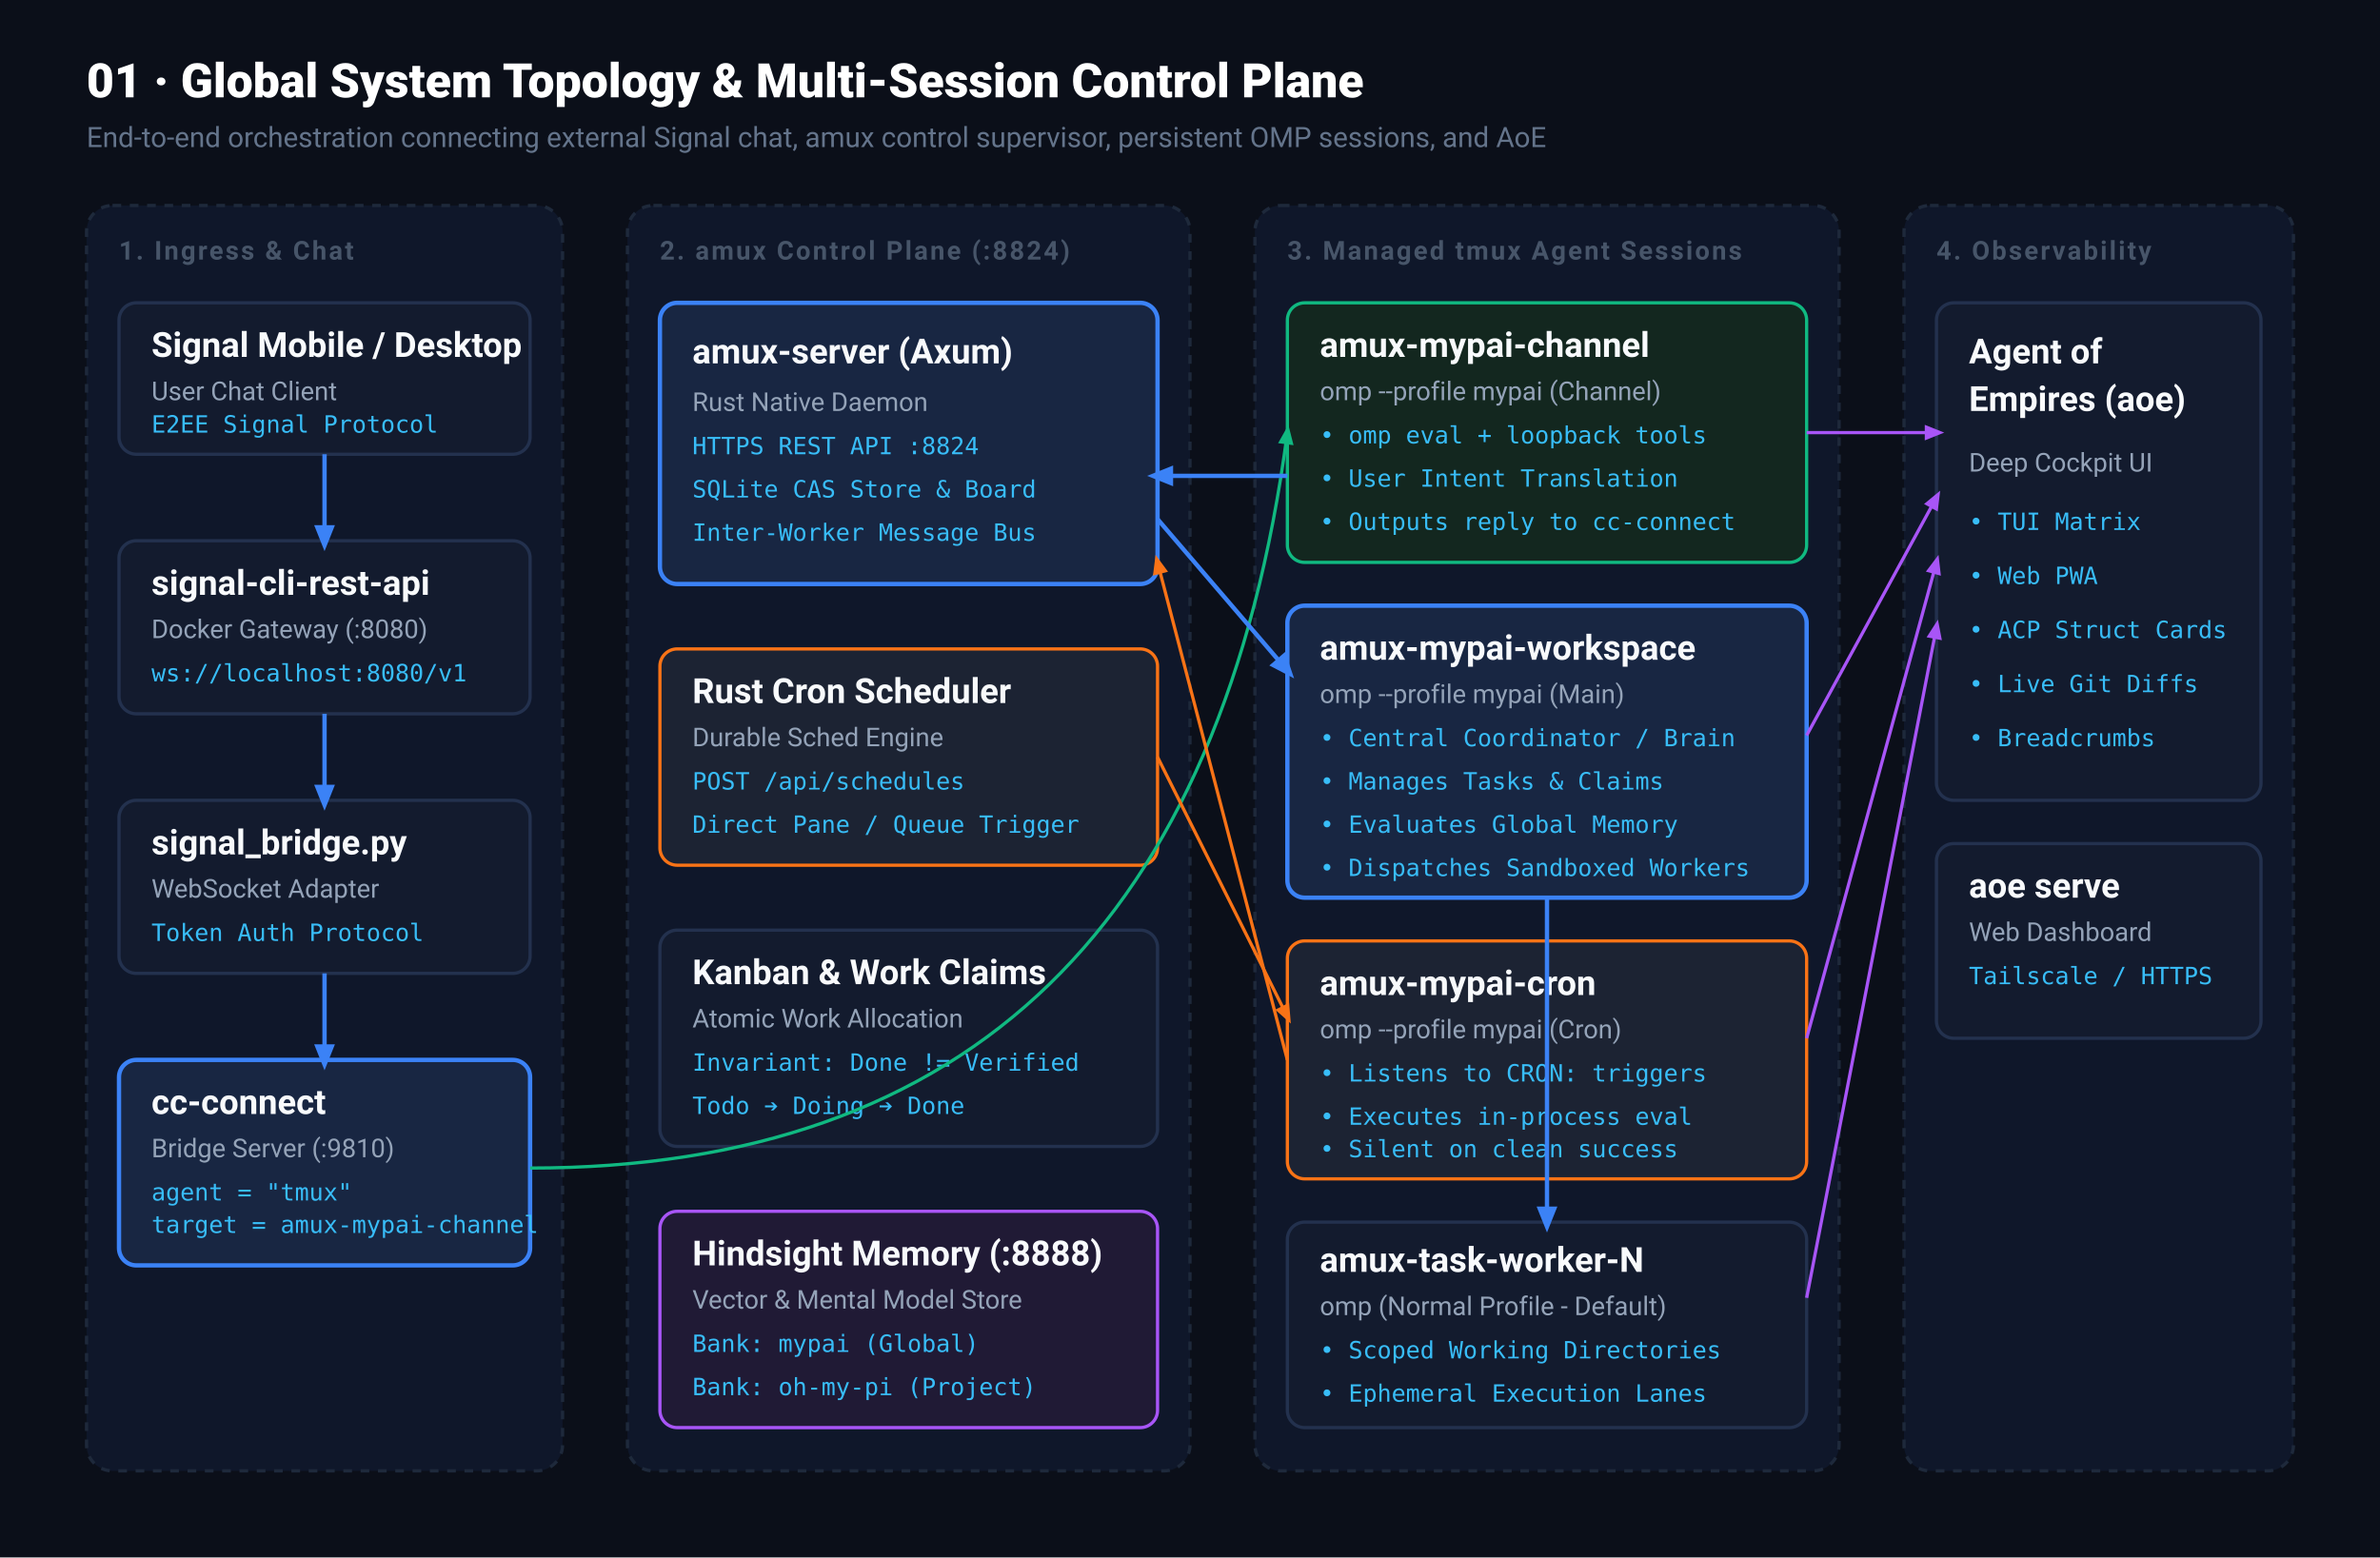
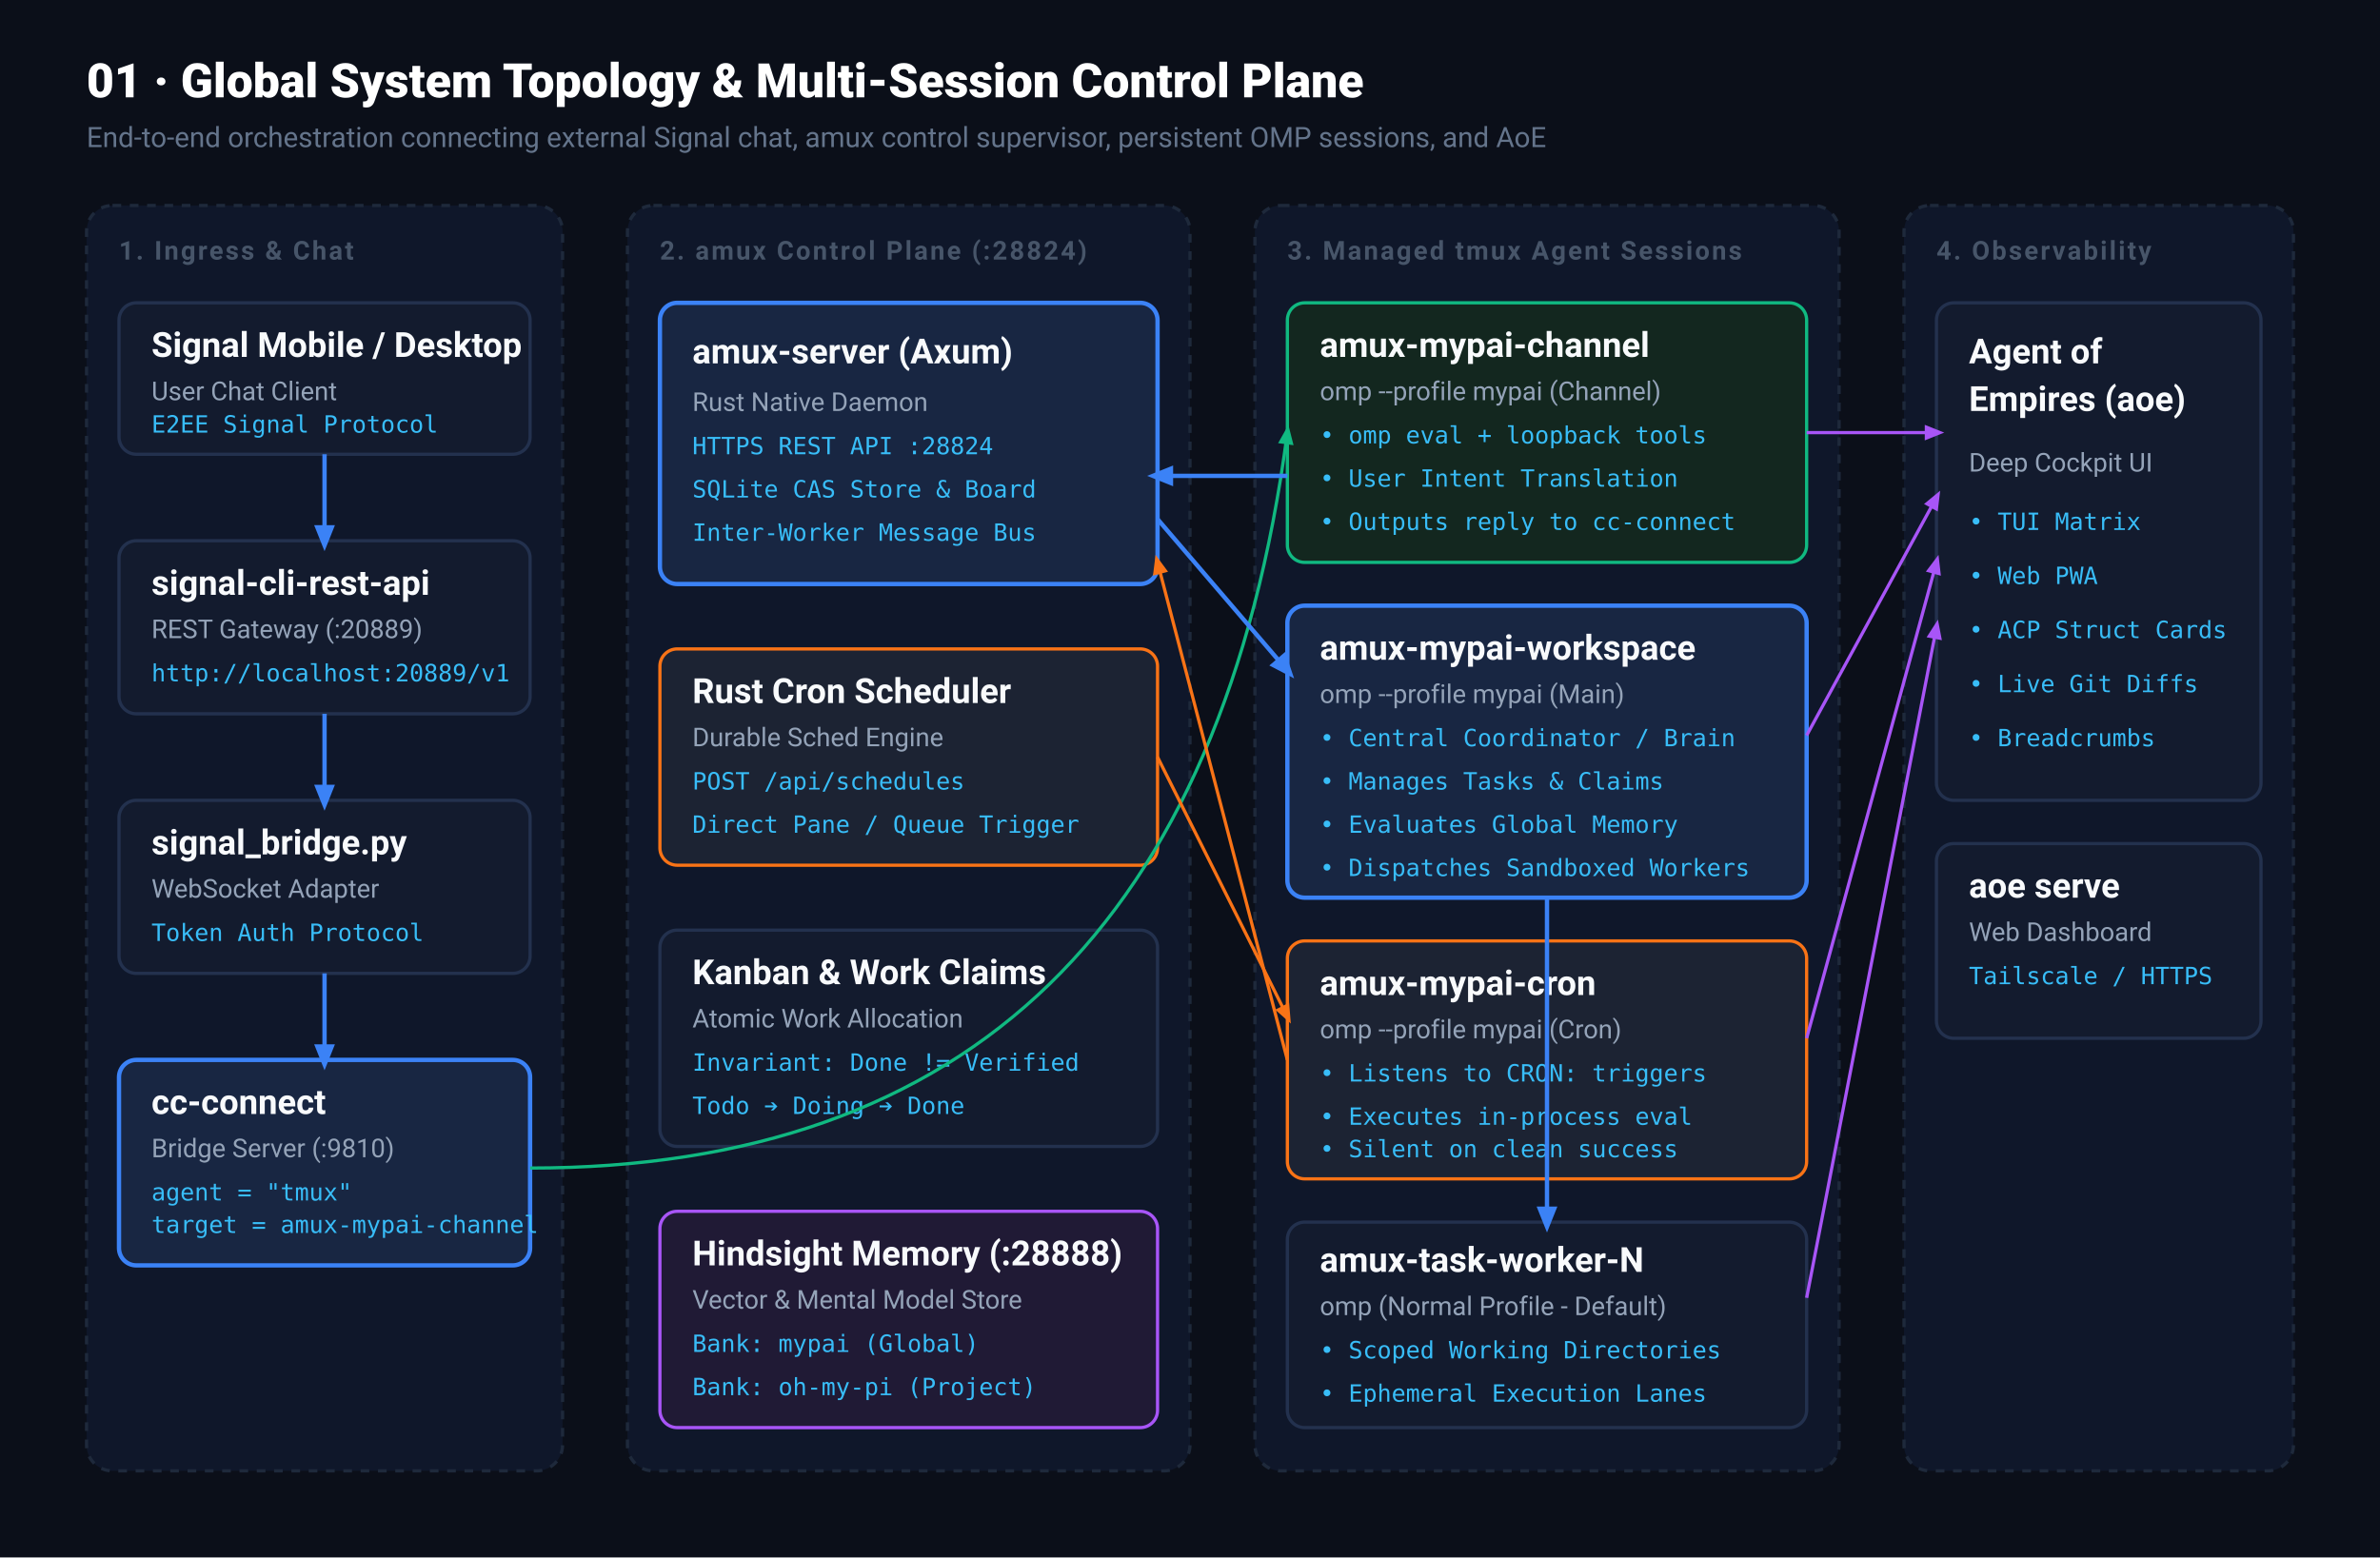
<svg xmlns="http://www.w3.org/2000/svg" viewBox="0 0 1100 720" width="100%" height="100%">
  <defs>
    <style>
      .bg { fill: #0b0f19; }
      .card-bg { fill: #131b2e; stroke: #23314e; stroke-width: 1.5; rx: 8px; }
      .card-highlight { fill: #182642; stroke: #3b82f6; stroke-width: 2; rx: 8px; }
      .card-accent { fill: #1c2333; stroke: #f97316; stroke-width: 1.5; rx: 8px; }
      .card-green { fill: #13271f; stroke: #10b981; stroke-width: 1.5; rx: 8px; }
      .card-purple { fill: #201a35; stroke: #a855f7; stroke-width: 1.5; rx: 8px; }
      .title-text { fill: #f8fafc; font-family: -apple-system, BlinkMacSystemFont, "Segoe UI", Roboto, sans-serif; font-weight: 700; font-size: 16px; }
      .sub-text { fill: #94a3b8; font-family: -apple-system, BlinkMacSystemFont, "Segoe UI", Roboto, sans-serif; font-size: 12px; }
      .code-text { fill: #38bdf8; font-family: ui-monospace, SFMono-Regular, Menlo, Monaco, Consolas, monospace; font-size: 11px; }
      .tag-text { fill: #cbd5e1; font-family: -apple-system, BlinkMacSystemFont, "Segoe UI", Roboto, sans-serif; font-size: 11px; font-weight: 600; }
      .header-title { fill: #ffffff; font-family: -apple-system, BlinkMacSystemFont, "Segoe UI", Roboto, sans-serif; font-weight: 800; font-size: 22px; }
      .header-desc { fill: #64748b; font-family: -apple-system, BlinkMacSystemFont, "Segoe UI", Roboto, sans-serif; font-size: 13px; }
      .group-box { fill: #0f172a; stroke: #1e293b; stroke-width: 1.5; stroke-dasharray: 4 4; rx: 12px; }
      .group-label { fill: #475569; font-family: -apple-system, BlinkMacSystemFont, "Segoe UI", Roboto, sans-serif; font-size: 12px; font-weight: 700; text-transform: uppercase; letter-spacing: 1px; }
      .conn { stroke: #334155; stroke-width: 1.5; fill: none; }
      .conn-active { stroke: #3b82f6; stroke-width: 2; fill: none; }
      .conn-green { stroke: #10b981; stroke-width: 1.5; fill: none; }
      .conn-orange { stroke: #f97316; stroke-width: 1.5; fill: none; }
      .conn-purple { stroke: #a855f7; stroke-width: 1.5; fill: none; }
    </style>
    <marker id="arrow" viewBox="0 0 10 10" refX="6" refY="5" markerWidth="6" markerHeight="6" orient="auto-start-reverse">
      <path d="M 0 1 L 10 5 L 0 9 z" fill="#3b82f6" />
    </marker>
    <marker id="arrow-green" viewBox="0 0 10 10" refX="6" refY="5" markerWidth="6" markerHeight="6" orient="auto-start-reverse">
      <path d="M 0 1 L 10 5 L 0 9 z" fill="#10b981" />
    </marker>
    <marker id="arrow-orange" viewBox="0 0 10 10" refX="6" refY="5" markerWidth="6" markerHeight="6" orient="auto-start-reverse">
      <path d="M 0 1 L 10 5 L 0 9 z" fill="#f97316" />
    </marker>
    <marker id="arrow-purple" viewBox="0 0 10 10" refX="6" refY="5" markerWidth="6" markerHeight="6" orient="auto-start-reverse">
      <path d="M 0 1 L 10 5 L 0 9 z" fill="#a855f7" />
    </marker>
  </defs>
  <rect width="1100" height="720" class="bg" />
  <text x="40" y="45" class="header-title">01 · Global System Topology &amp; Multi-Session Control Plane</text>
  <text x="40" y="68" class="header-desc">End-to-end orchestration connecting external Signal chat, amux control supervisor, persistent OMP sessions, and AoE</text>
  <rect x="40" y="95" width="220" height="585" class="group-box" />
  <text x="55" y="120" class="group-label">1. Ingress &amp; Chat</text>
  <rect x="55" y="140" width="190" height="70" class="card-bg" />
  <text x="70" y="165" class="title-text">Signal Mobile / Desktop</text>
  <text x="70" y="185" class="sub-text">User Chat Client</text>
  <text x="70" y="200" class="code-text">E2EE Signal Protocol</text>
  <rect x="55" y="250" width="190" height="80" class="card-bg" />
  <text x="70" y="275" class="title-text">signal-cli-rest-api</text>
-   <text x="70" y="295" class="sub-text">Docker Gateway (:8080)</text>
-   <text x="70" y="315" class="code-text">ws://localhost:8080/v1</text>
+   <text x="70" y="295" class="sub-text">REST Gateway (:20889)</text>
+   <text x="70" y="315" class="code-text">http://localhost:20889/v1</text>
  <rect x="55" y="370" width="190" height="80" class="card-bg" />
  <text x="70" y="395" class="title-text">signal_bridge.py</text>
  <text x="70" y="415" class="sub-text">WebSocket Adapter</text>
  <text x="70" y="435" class="code-text">Token Auth Protocol</text>
  <rect x="55" y="490" width="190" height="95" class="card-highlight" />
  <text x="70" y="515" class="title-text">cc-connect</text>
  <text x="70" y="535" class="sub-text">Bridge Server (:9810)</text>
  <text x="70" y="555" class="code-text">agent = "tmux"</text>
  <text x="70" y="570" class="code-text">target = amux-mypai-channel</text>
  <path d="M 150 210 L 150 250" class="conn-active" marker-end="url(#arrow)" />
  <path d="M 150 330 L 150 370" class="conn-active" marker-end="url(#arrow)" />
  <path d="M 150 450 L 150 490" class="conn-active" marker-end="url(#arrow)" />
  <rect x="290" y="95" width="260" height="585" class="group-box" />
-   <text x="305" y="120" class="group-label">2. amux Control Plane (:8824)</text>
+   <text x="305" y="120" class="group-label">2. amux Control Plane (:28824)</text>
  <rect x="305" y="140" width="230" height="130" class="card-highlight" />
  <text x="320" y="168" class="title-text">amux-server (Axum)</text>
  <text x="320" y="190" class="sub-text">Rust Native Daemon</text>
-   <text x="320" y="210" class="code-text">HTTPS REST API :8824</text>
+   <text x="320" y="210" class="code-text">HTTPS REST API :28824</text>
  <text x="320" y="230" class="code-text">SQLite CAS Store &amp; Board</text>
  <text x="320" y="250" class="code-text">Inter-Worker Message Bus</text>
  <rect x="305" y="300" width="230" height="100" class="card-accent" />
  <text x="320" y="325" class="title-text">Rust Cron Scheduler</text>
  <text x="320" y="345" class="sub-text">Durable Sched Engine</text>
  <text x="320" y="365" class="code-text">POST /api/schedules</text>
  <text x="320" y="385" class="code-text">Direct Pane / Queue Trigger</text>
  <rect x="305" y="430" width="230" height="100" class="card-bg" />
  <text x="320" y="455" class="title-text">Kanban &amp; Work Claims</text>
  <text x="320" y="475" class="sub-text">Atomic Work Allocation</text>
  <text x="320" y="495" class="code-text">Invariant: Done != Verified</text>
  <text x="320" y="515" class="code-text">Todo ➔ Doing ➔ Done</text>
  <rect x="305" y="560" width="230" height="100" class="card-purple" />
-   <text x="320" y="585" class="title-text">Hindsight Memory (:8888)</text>
+   <text x="320" y="585" class="title-text">Hindsight Memory (:28888)</text>
  <text x="320" y="605" class="sub-text">Vector &amp; Mental Model Store</text>
  <text x="320" y="625" class="code-text">Bank: mypai (Global)</text>
  <text x="320" y="645" class="code-text">Bank: oh-my-pi (Project)</text>
  <rect x="580" y="95" width="270" height="585" class="group-box" />
  <text x="595" y="120" class="group-label">3. Managed tmux Agent Sessions</text>
  <rect x="595" y="140" width="240" height="120" class="card-green" />
  <text x="610" y="165" class="title-text">amux-mypai-channel</text>
  <text x="610" y="185" class="sub-text">omp --profile mypai (Channel)</text>
  <text x="610" y="205" class="code-text">• omp eval + loopback tools</text>
  <text x="610" y="225" class="code-text">• User Intent Translation</text>
  <text x="610" y="245" class="code-text">• Outputs reply to cc-connect</text>
  <rect x="595" y="280" width="240" height="135" class="card-highlight" />
  <text x="610" y="305" class="title-text">amux-mypai-workspace</text>
  <text x="610" y="325" class="sub-text">omp --profile mypai (Main)</text>
  <text x="610" y="345" class="code-text">• Central Coordinator / Brain</text>
  <text x="610" y="365" class="code-text">• Manages Tasks &amp; Claims</text>
  <text x="610" y="385" class="code-text">• Evaluates Global Memory</text>
  <text x="610" y="405" class="code-text">• Dispatches Sandboxed Workers</text>
  <rect x="595" y="435" width="240" height="110" class="card-accent" />
  <text x="610" y="460" class="title-text">amux-mypai-cron</text>
  <text x="610" y="480" class="sub-text">omp --profile mypai (Cron)</text>
  <text x="610" y="500" class="code-text">• Listens to CRON: triggers</text>
  <text x="610" y="520" class="code-text">• Executes in-process eval</text>
  <text x="610" y="535" class="code-text">• Silent on clean success</text>
  <rect x="595" y="565" width="240" height="95" class="card-bg" />
  <text x="610" y="588" class="title-text">amux-task-worker-N</text>
  <text x="610" y="608" class="sub-text">omp (Normal Profile - Default)</text>
  <text x="610" y="628" class="code-text">• Scoped Working Directories</text>
  <text x="610" y="648" class="code-text">• Ephemeral Execution Lanes</text>
  <rect x="880" y="95" width="180" height="585" class="group-box" />
  <text x="895" y="120" class="group-label">4. Observability</text>
  <rect x="895" y="140" width="150" height="230" class="card-bg" />
  <text x="910" y="168" class="title-text">Agent of</text>
  <text x="910" y="190" class="title-text">Empires (aoe)</text>
  <text x="910" y="218" class="sub-text">Deep Cockpit UI</text>
  <text x="910" y="245" class="code-text">• TUI Matrix</text>
  <text x="910" y="270" class="code-text">• Web PWA</text>
  <text x="910" y="295" class="code-text">• ACP Struct Cards</text>
  <text x="910" y="320" class="code-text">• Live Git Diffs</text>
  <text x="910" y="345" class="code-text">• Breadcrumbs</text>
  <rect x="895" y="390" width="150" height="90" class="card-bg" />
  <text x="910" y="415" class="title-text">aoe serve</text>
  <text x="910" y="435" class="sub-text">Web Dashboard</text>
  <text x="910" y="455" class="code-text">Tailscale / HTTPS</text>
  <path d="M 245 540 Q 550 540 595 200" class="conn-green" marker-end="url(#arrow-green)" />
  <path d="M 595 220 L 535 220" class="conn-active" marker-end="url(#arrow)" />
  <path d="M 535 240 L 595 310" class="conn-active" marker-end="url(#arrow)" />
  <path d="M 535 350 L 595 470" class="conn-orange" marker-end="url(#arrow-orange)" />
  <path d="M 595 490 L 535 260" class="conn-orange" marker-end="url(#arrow-orange)" />
  <path d="M 715 415 L 715 565" class="conn-active" marker-end="url(#arrow)" />
  <path d="M 835 200 L 895 200" class="conn-purple" marker-end="url(#arrow-purple)" />
  <path d="M 835 340 L 895 230" class="conn-purple" marker-end="url(#arrow-purple)" />
  <path d="M 835 480 L 895 260" class="conn-purple" marker-end="url(#arrow-purple)" />
  <path d="M 835 600 L 895 290" class="conn-purple" marker-end="url(#arrow-purple)" />
</svg>
